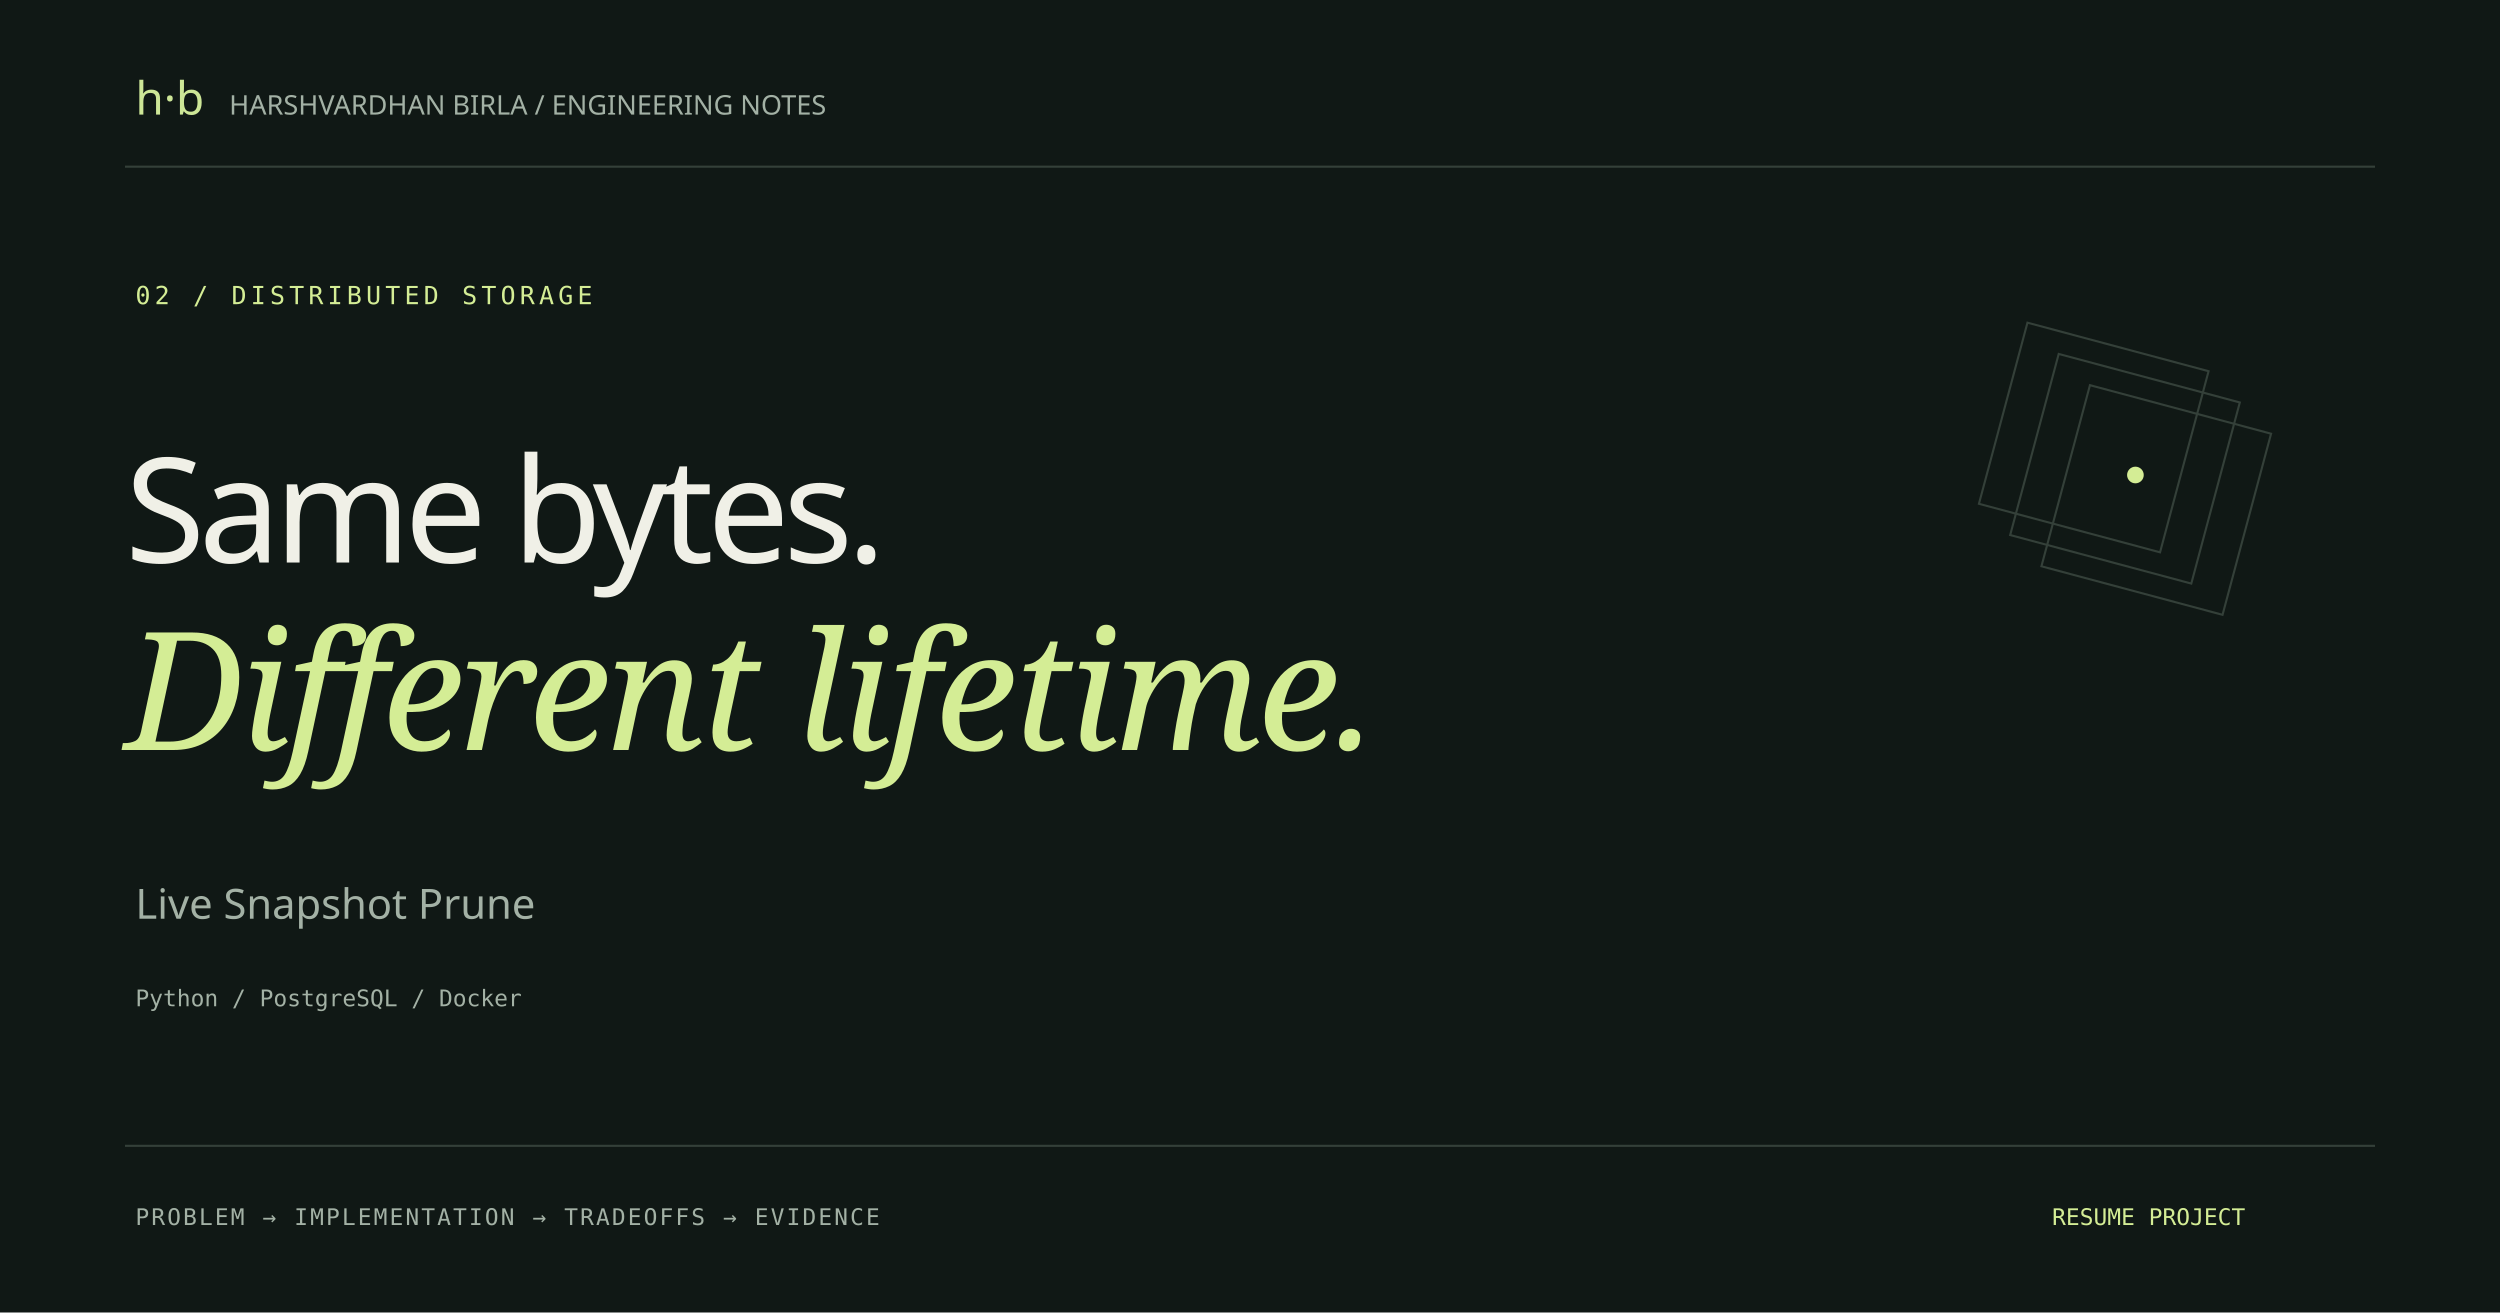
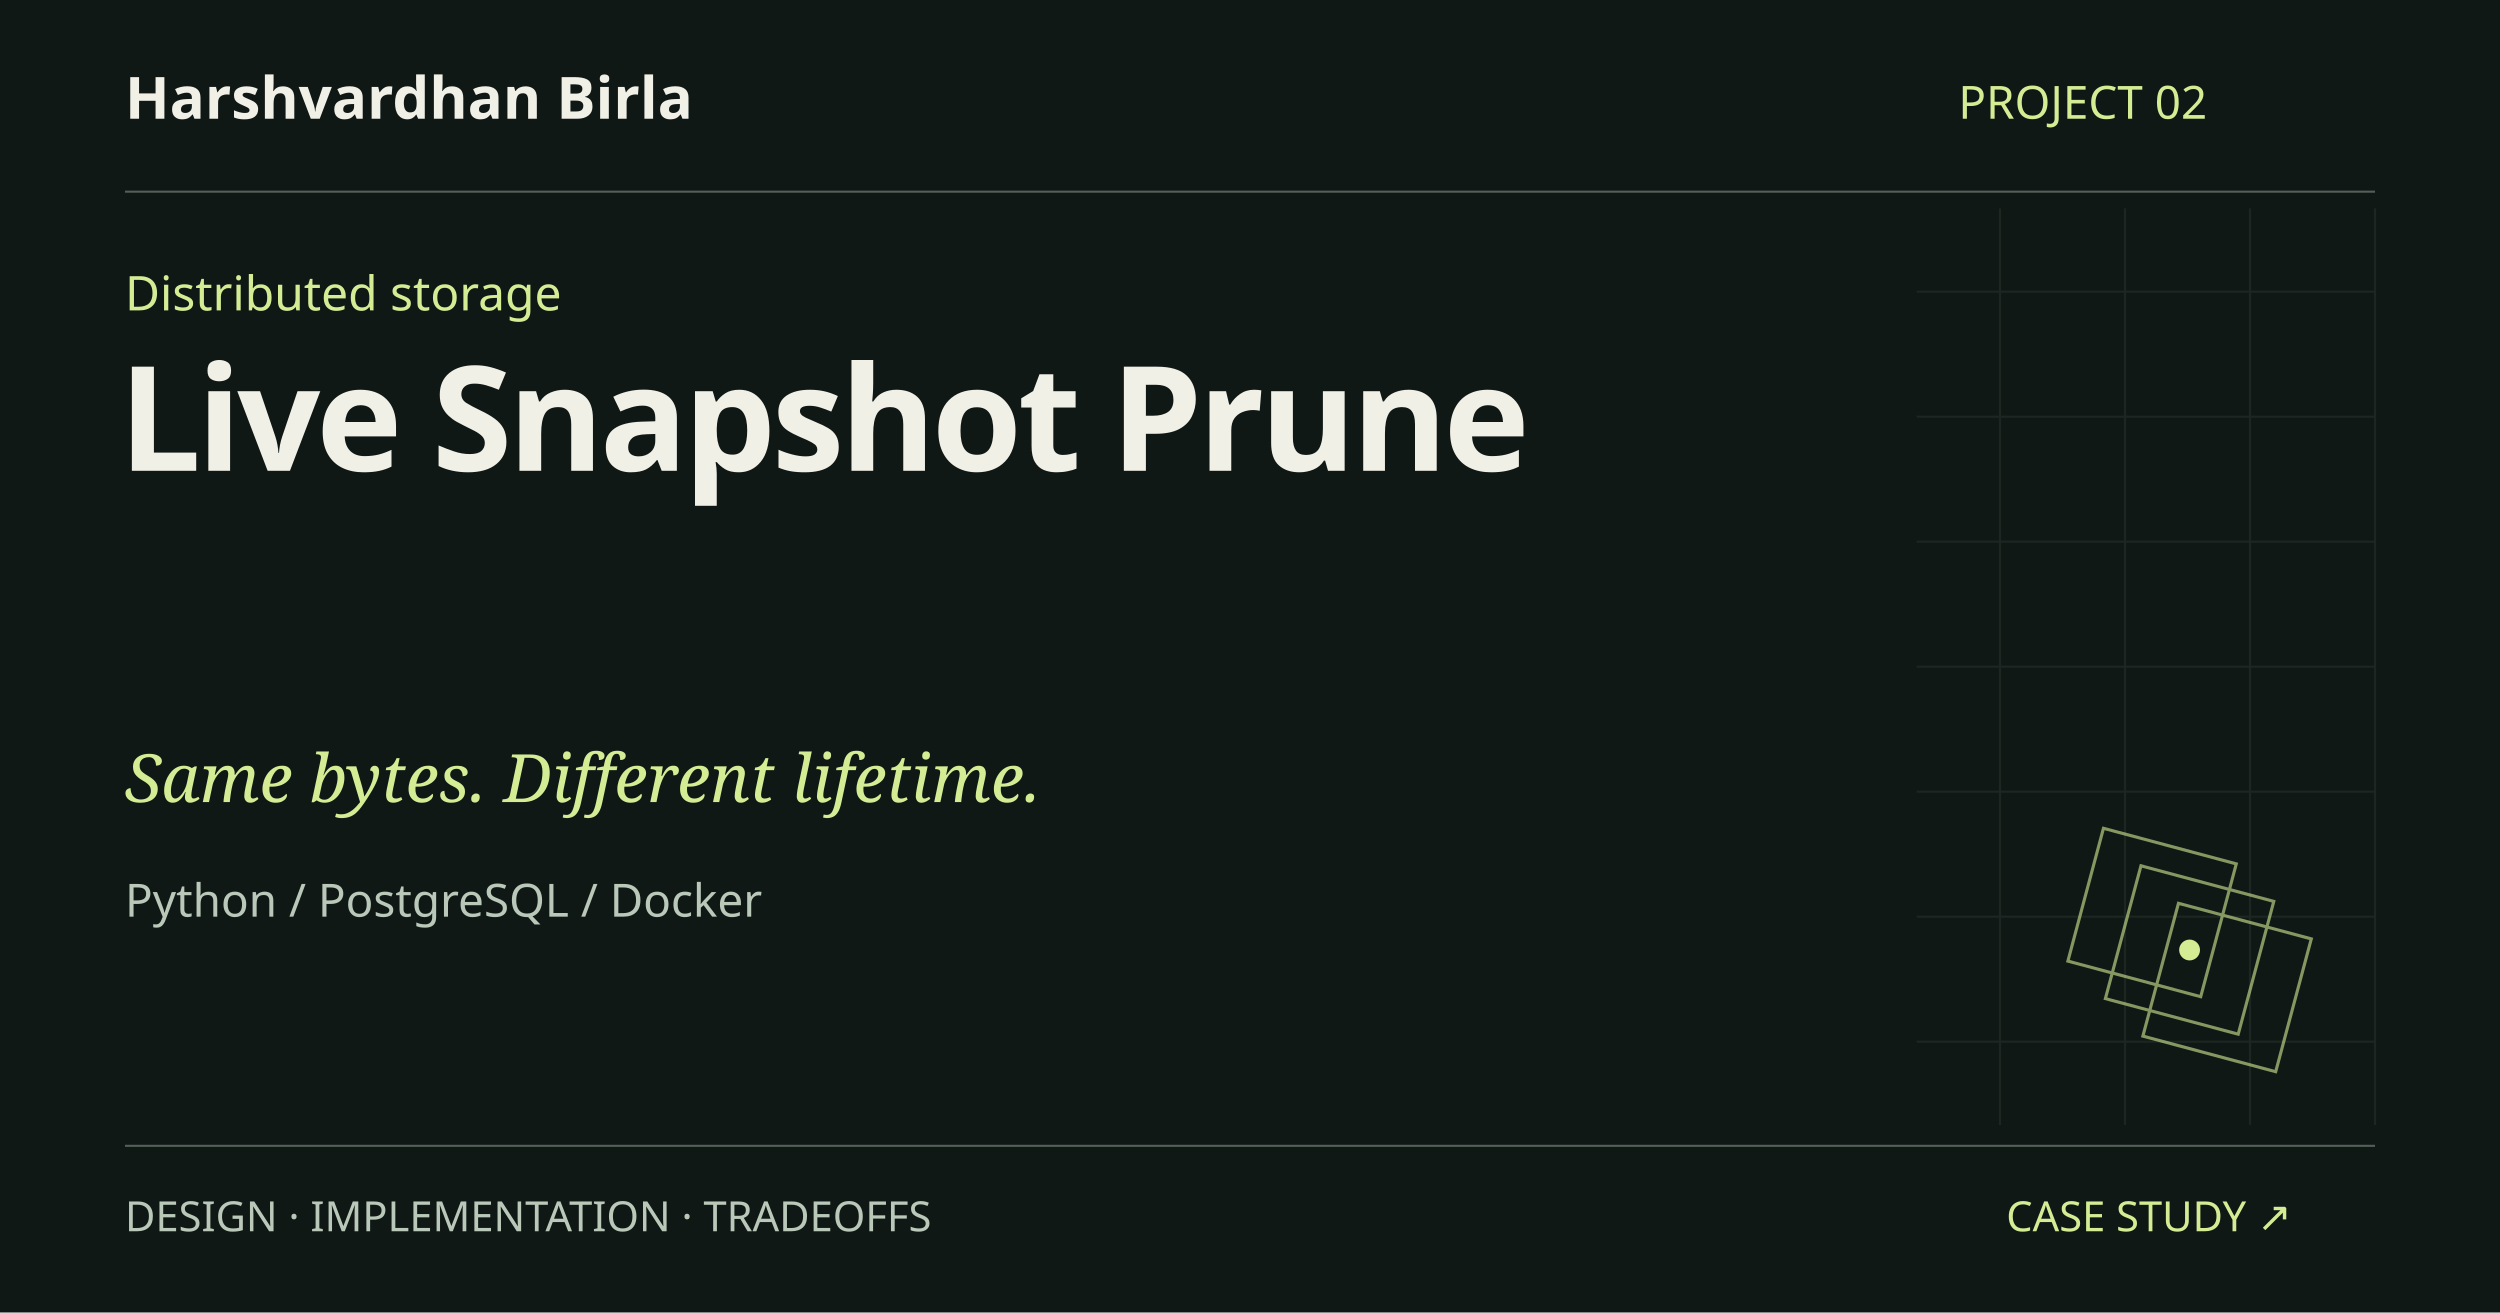
<svg xmlns="http://www.w3.org/2000/svg" width="1200" height="630" viewBox="0 0 1200 630">
  <rect width="1200" height="630" fill="#101815" />
-   <path d="M60 80H1140M60 550H1140" stroke="#344039" />
-   <text x="65" y="55" fill="#cde697" font-family="sans-serif" font-size="22">h·b</text>
-   <text x="110" y="55" fill="#a3b1a5" font-family="sans-serif" font-size="13">HARSHVARDHAN BIRLA / ENGINEERING NOTES</text>
-   <text x="65" y="146" fill="#d4ed95" font-family="monospace" font-size="12" letter-spacing="2">02 / DISTRIBUTED STORAGE</text>
-   <text x="60" y="270" fill="#f0f0e7" font-family="sans-serif" font-size="70" letter-spacing="-3">Same bytes.</text>
-   <text x="60" y="360" fill="#d4ed95" font-family="serif" font-style="italic" font-size="79" letter-spacing="-2">Different lifetime.</text>
-   <text x="65" y="441" fill="#a3b1a5" font-family="sans-serif" font-size="20">Live Snapshot Prune</text>
-   <text x="65" y="483" fill="#a3b1a5" font-family="monospace" font-size="11">Python / PostgreSQL / Docker</text>
-   <text x="65" y="588" fill="#a3b1a5" font-family="monospace" font-size="11" letter-spacing="1">PROBLEM → IMPLEMENTATION → TRADEOFFS → EVIDENCE</text>
-   <text x="985" y="588" fill="#d4ed95" font-family="monospace" font-size="11">RESUME PROJECT</text>
-   <g fill="none" stroke="#344039" stroke-width="1">
-     <rect x="960" y="165" width="90" height="90" transform="rotate(15 1005 210)" />
-     <rect x="975" y="180" width="90" height="90" transform="rotate(15 1020 225)" />
-     <rect x="990" y="195" width="90" height="90" transform="rotate(15 1035 240)" />
+   <g stroke="#344039" stroke-width="1" opacity=".34">
+     <path d="M960 100V540M1020 100V540M1080 100V540M1140 100V540M920 140H1140M920 200H1140M920 260H1140M920 320H1140M920 380H1140M920 440H1140M920 500H1140" />
  </g>
-   <circle cx="1025" cy="228" r="4" fill="#d4ed95" />
+   <path d="M60 92H1140M60 550H1140" stroke="#526056" />
+   <text x="60" y="57" fill="#f0f0e7" font-family="sans-serif" font-size="28" font-weight="600">Harshvardhan Birla</text>
+   <text x="940" y="57" fill="#d4ed95" font-family="sans-serif" font-size="22">PROJECT 02</text>
+   <text x="60" y="149" fill="#d4ed95" font-family="sans-serif" font-size="23">Distributed storage</text>
+   <text x="57" y="226" fill="#f0f0e7" font-family="sans-serif" font-size="70" font-weight="700" letter-spacing="-2">Live Snapshot Prune</text>
+   <text x="60" y="385" fill="#d4ed95" font-family="serif" font-size="32" font-style="italic">Same bytes. Different lifetime.</text>
+   <text x="60" y="440" fill="#bac8ba" font-family="sans-serif" font-size="22">Python / PostgreSQL / Docker</text>
+   <text x="60" y="591" fill="#bac8ba" font-family="sans-serif" font-size="20">DESIGN · IMPLEMENTATION · TRADEOFFS</text>
+   <text x="963" y="591" fill="#d4ed95" font-family="sans-serif" font-size="20">CASE STUDY ↗</text>
+   <g transform="translate(0 0)">
+     <g fill="none" stroke="#d4ed95" stroke-width="1.5" opacity=".6">
+       <rect x="1000" y="405" width="66" height="66" transform="rotate(15 1033 438)" />
+       <rect x="1018" y="423" width="66" height="66" transform="rotate(15 1051 456)" />
+       <rect x="1036" y="441" width="66" height="66" transform="rotate(15 1069 474)" />
+     </g>
+     <circle cx="1051" cy="456" r="5" fill="#d4ed95" />
+   </g>
</svg>
